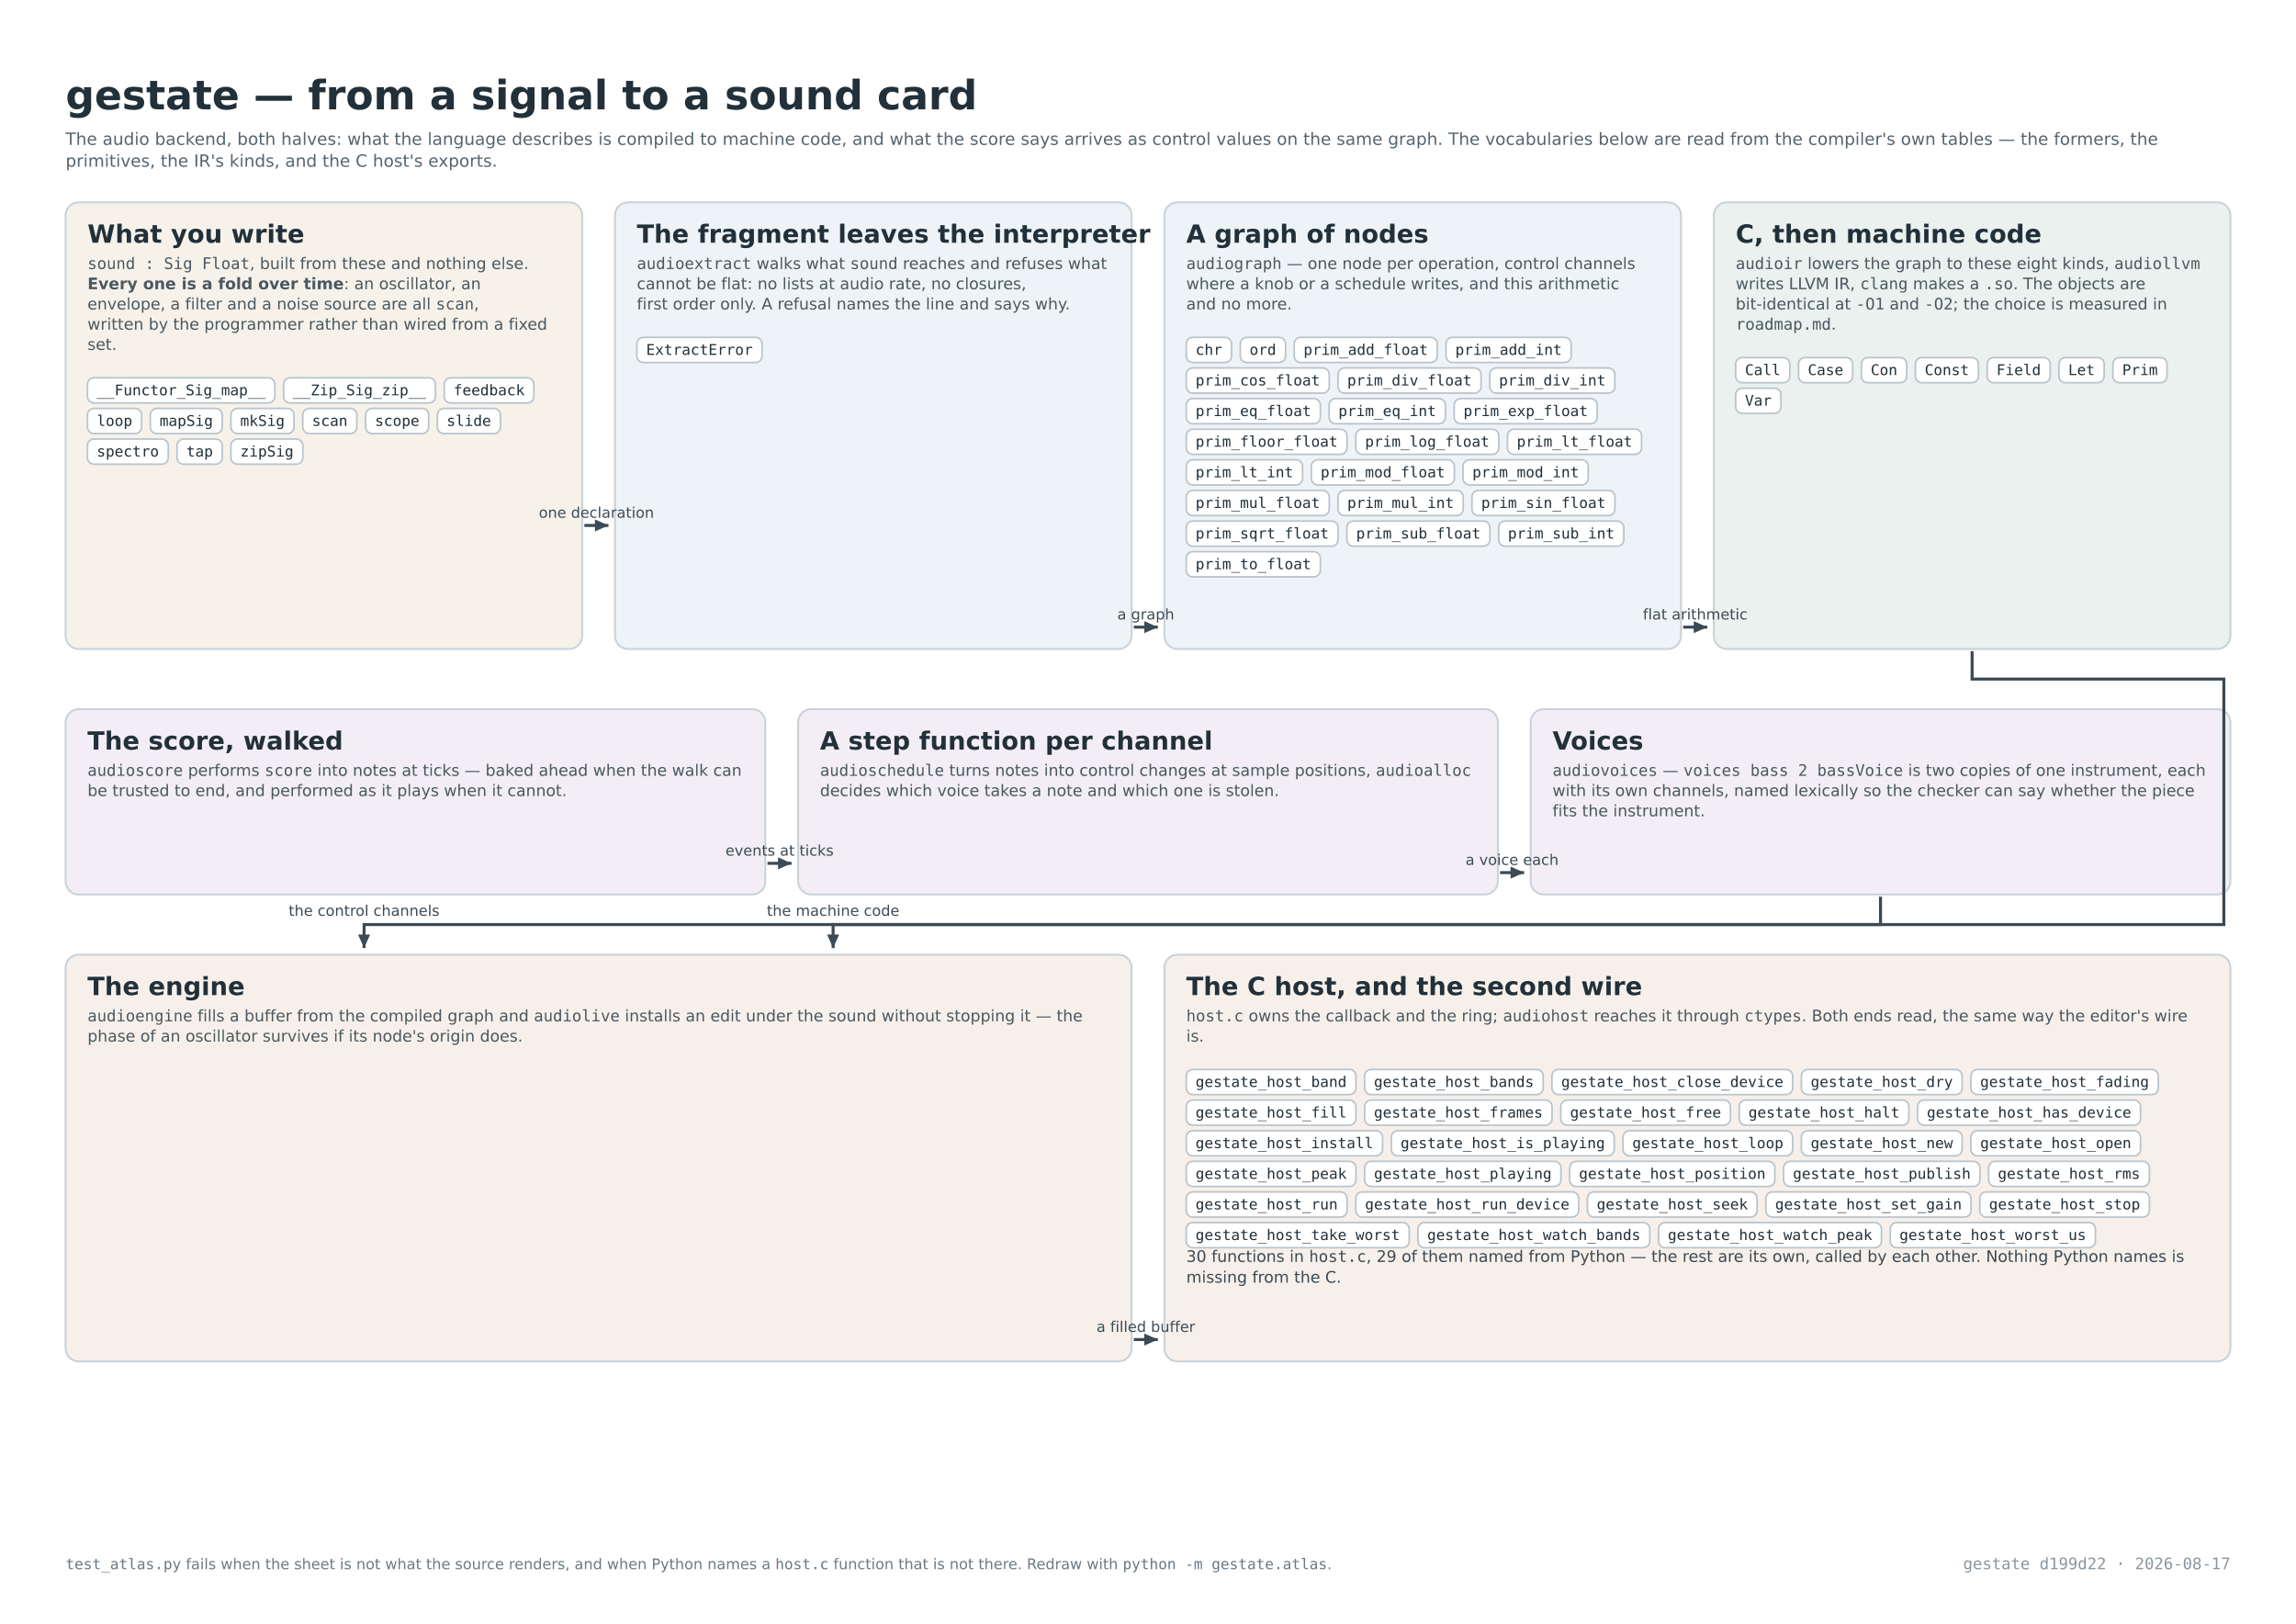
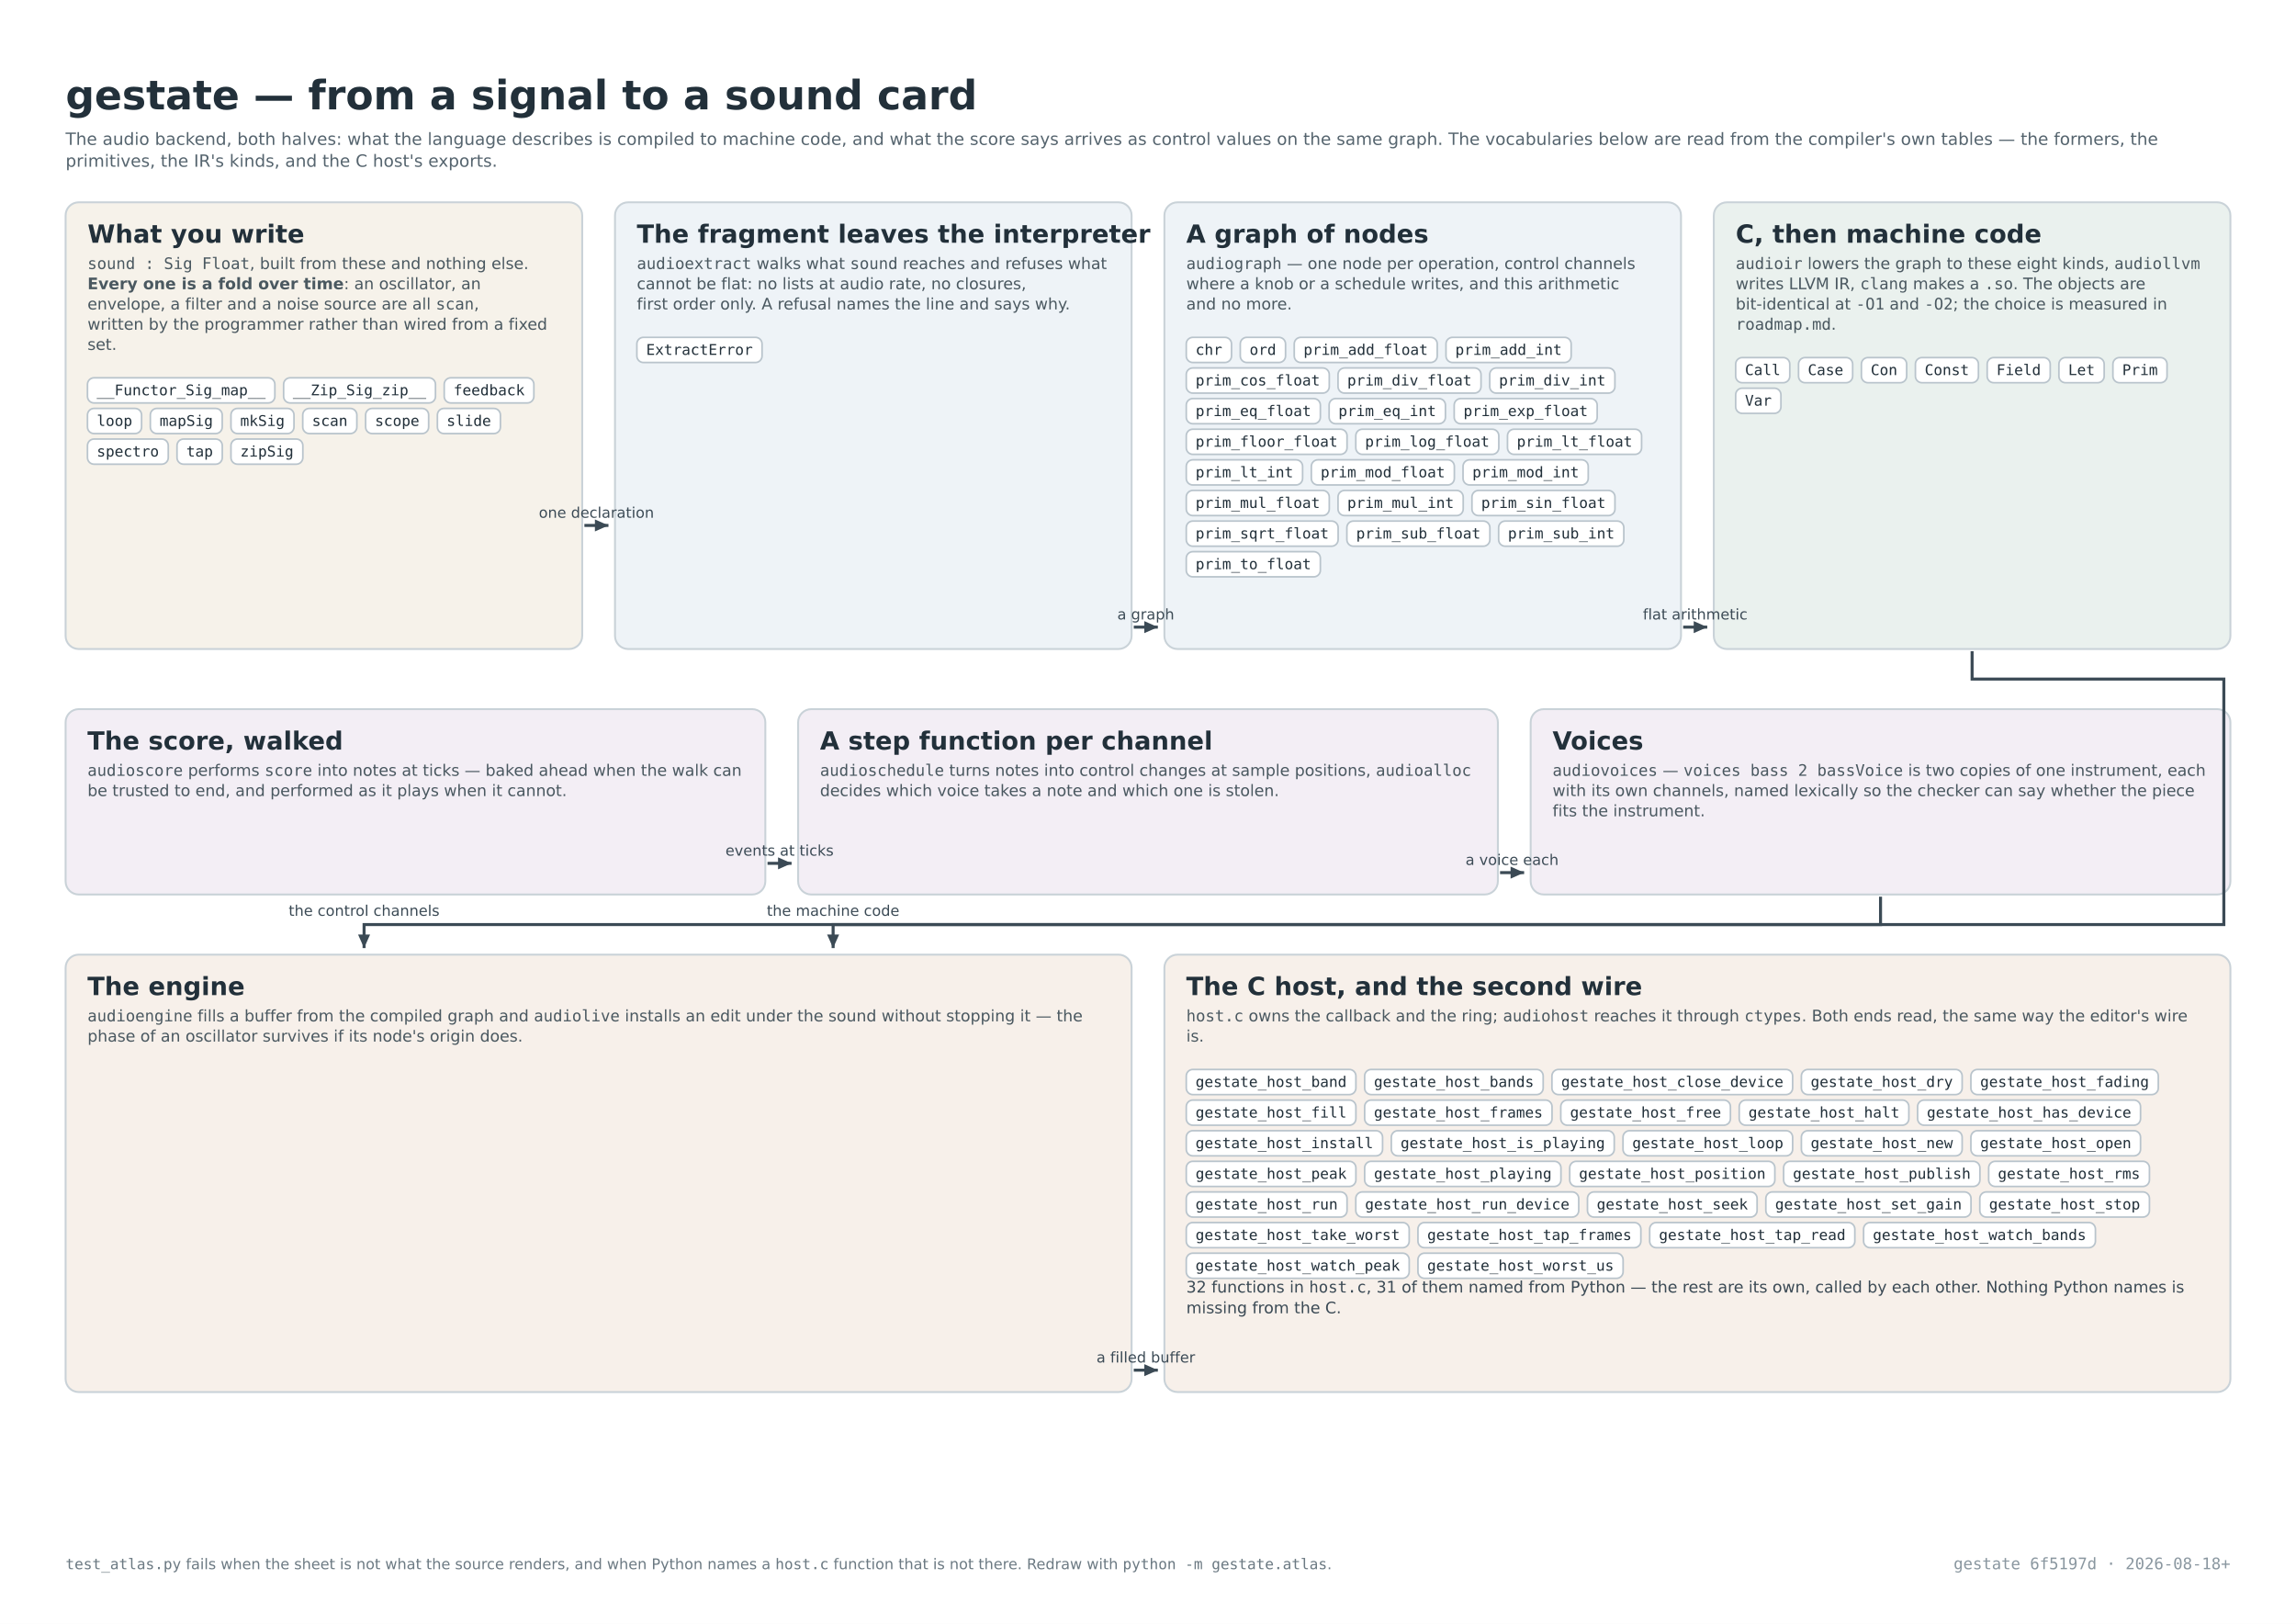
<svg xmlns="http://www.w3.org/2000/svg" width="420mm" height="297mm" viewBox="0 0 420 297">
  <defs>
    <marker id="tip" viewBox="0 0 10 10" refX="9" refY="5" markerWidth="5" markerHeight="5" orient="auto-start-reverse">
      <path d="M 0 1 L 9 5 L 0 9 z" fill="#3b4a55" />
    </marker>
  </defs>
  <style>
  text { font-family: 'DejaVu Sans', Verdana, sans-serif; fill: #22303a; }
  .mono, .chiptext { font-family: 'DejaVu Sans Mono', Consolas, monospace; }
  .title { font-size: 7.4px; font-weight: 700; }
  .subtitle { font-size: 3.1px; fill: #55646e; }
  .foot { font-size: 2.7px; fill: #6b7982; }
  .stamp { font-size: 2.9px; fill: #8a97a0; text-anchor: end; font-family: 'DejaVu Sans Mono', Consolas, monospace; }
  .lane { stroke: #c9d2d8; stroke-width: 0.35; }
  .lanetitle { font-size: 4.6px; font-weight: 700; }
  .step { font-size: 3.6px; font-weight: 700; }
  .stepnum { font-size: 3.2px; fill: #93a2ab; }
  .home { font-size: 2.6px; fill: #6b7982; text-anchor: end; }
  .refuses { font-size: 2.6px; fill: #8a5a5a; }
  .note { font-size: 2.9px; fill: #4a5860; }
  .extra { font-size: 2.9px; fill: #3b4a55; }
  .chip { fill: #ffffff; stroke: #b9c4cc; stroke-width: 0.3; }
  .chiptext { font-size: 2.7px; text-anchor: middle; }
  .edge { stroke: #3b4a55; stroke-width: 0.55; fill: none; }
  .edgetext { font-size: 2.7px; fill: #3b4a55; text-anchor: middle; }
</style>
  <rect x="0" y="0" width="420" height="297" fill="#ffffff" />
  <text class="title" x="12.00" y="20.00">gestate — from a signal to a sound card</text>
  <text class="subtitle" x="12.00" y="26.50">The audio backend, both halves: what the language describes is compiled to machine code, and what the score says arrives as control values on the same graph. The vocabularies below are read from the compiler's own tables — the formers, the</text>
  <text class="subtitle" x="12.00" y="30.50">primitives, the IR's kinds, and the C host's exports.</text>
  <text class="foot" x="12.00" y="287.00">
    <tspan class="mono">test_atlas.py</tspan> fails when the sheet is not what the source renders, and when Python names a <tspan class="mono">host.c</tspan> function that is not there. Redraw with <tspan class="mono">python -m gestate.atlas</tspan>.</text>
-   <text class="stamp" x="408.00" y="287.00">gestate d199d22 · 2026-08-17</text>
+   <text class="stamp" x="408.00" y="287.00">gestate 6f5197d · 2026-08-18+</text>
  <rect class="lane" x="12.00" y="37.00" width="94.50" height="81.70" rx="2.4" style="fill:#f6f2ea" />
  <text class="lanetitle" x="16.00" y="44.40">What you write</text>
  <text class="note" x="16.00" y="49.20">
    <tspan class="mono">sound : Sig Float</tspan>, built from these and nothing else.</text>
  <text class="note" x="16.00" y="52.90">
    <tspan font-weight="700">Every one is a fold over time</tspan>: an oscillator, an</text>
  <text class="note" x="16.00" y="56.60">envelope, a filter and a noise source are all <tspan class="mono">scan</tspan>,</text>
  <text class="note" x="16.00" y="60.30">written by the programmer rather than wired from a fixed</text>
  <text class="note" x="16.00" y="64.00">set.</text>
  <rect class="chip" x="16.00" y="69.10" width="34.28" height="4.6" rx="1.2" />
  <text class="chiptext" x="33.14" y="72.30">__Functor_Sig_map__</text>
  <rect class="chip" x="51.88" y="69.10" width="27.78" height="4.6" rx="1.2" />
  <text class="chiptext" x="65.77" y="72.30">__Zip_Sig_zip__</text>
  <rect class="chip" x="81.26" y="69.10" width="16.40" height="4.6" rx="1.2" />
  <text class="chiptext" x="89.47" y="72.30">feedback</text>
  <rect class="chip" x="16.00" y="74.70" width="9.90" height="4.6" rx="1.2" />
  <text class="chiptext" x="20.95" y="77.90">loop</text>
  <rect class="chip" x="27.50" y="74.70" width="13.15" height="4.6" rx="1.2" />
  <text class="chiptext" x="34.08" y="77.90">mapSig</text>
  <rect class="chip" x="42.25" y="74.70" width="11.53" height="4.6" rx="1.2" />
  <text class="chiptext" x="48.02" y="77.90">mkSig</text>
  <rect class="chip" x="55.38" y="74.70" width="9.90" height="4.6" rx="1.2" />
  <text class="chiptext" x="60.33" y="77.90">scan</text>
  <rect class="chip" x="66.88" y="74.70" width="11.53" height="4.6" rx="1.2" />
  <text class="chiptext" x="72.65" y="77.90">scope</text>
  <rect class="chip" x="80.01" y="74.70" width="11.53" height="4.6" rx="1.2" />
  <text class="chiptext" x="85.77" y="77.90">slide</text>
  <rect class="chip" x="16.00" y="80.30" width="14.78" height="4.6" rx="1.2" />
  <text class="chiptext" x="23.39" y="83.50">spectro</text>
  <rect class="chip" x="32.38" y="80.30" width="8.28" height="4.6" rx="1.2" />
  <text class="chiptext" x="36.52" y="83.50">tap</text>
  <rect class="chip" x="42.25" y="80.30" width="13.15" height="4.6" rx="1.2" />
  <text class="chiptext" x="48.83" y="83.50">zipSig</text>
  <rect class="lane" x="112.50" y="37.00" width="94.50" height="81.70" rx="2.4" style="fill:#eef3f7" />
  <text class="lanetitle" x="116.50" y="44.40">The fragment leaves the interpreter</text>
  <text class="note" x="116.50" y="49.20">
    <tspan class="mono">audioextract</tspan> walks what <tspan class="mono">sound</tspan> reaches and refuses what</text>
  <text class="note" x="116.50" y="52.90">cannot be flat: no lists at audio rate, no closures,</text>
  <text class="note" x="116.50" y="56.60">first order only. A refusal names the line and says why.</text>
  <rect class="chip" x="116.50" y="61.70" width="22.90" height="4.6" rx="1.2" />
  <text class="chiptext" x="127.95" y="64.90">ExtractError</text>
  <rect class="lane" x="213.00" y="37.00" width="94.50" height="81.70" rx="2.4" style="fill:#eef3f7" />
  <text class="lanetitle" x="217.00" y="44.40">A graph of nodes</text>
  <text class="note" x="217.00" y="49.20">
    <tspan class="mono">audiograph</tspan> — one node per operation, control channels</text>
  <text class="note" x="217.00" y="52.90">where a knob or a schedule writes, and this arithmetic</text>
  <text class="note" x="217.00" y="56.60">and no more.</text>
  <rect class="chip" x="217.00" y="61.70" width="8.28" height="4.6" rx="1.2" />
  <text class="chiptext" x="221.14" y="64.90">chr</text>
  <rect class="chip" x="226.88" y="61.70" width="8.28" height="4.6" rx="1.2" />
  <text class="chiptext" x="231.01" y="64.90">ord</text>
  <rect class="chip" x="236.75" y="61.70" width="26.16" height="4.6" rx="1.2" />
  <text class="chiptext" x="249.83" y="64.90">prim_add_float</text>
  <rect class="chip" x="264.51" y="61.70" width="22.90" height="4.6" rx="1.2" />
  <text class="chiptext" x="275.96" y="64.90">prim_add_int</text>
  <rect class="chip" x="217.00" y="67.30" width="26.16" height="4.6" rx="1.2" />
  <text class="chiptext" x="230.08" y="70.50">prim_cos_float</text>
  <rect class="chip" x="244.76" y="67.30" width="26.16" height="4.6" rx="1.2" />
  <text class="chiptext" x="257.83" y="70.50">prim_div_float</text>
  <rect class="chip" x="272.51" y="67.30" width="22.90" height="4.6" rx="1.2" />
  <text class="chiptext" x="283.96" y="70.50">prim_div_int</text>
  <rect class="chip" x="217.00" y="72.90" width="24.53" height="4.6" rx="1.2" />
  <text class="chiptext" x="229.27" y="76.10">prim_eq_float</text>
  <rect class="chip" x="243.13" y="72.90" width="21.28" height="4.6" rx="1.2" />
  <text class="chiptext" x="253.77" y="76.10">prim_eq_int</text>
  <rect class="chip" x="266.01" y="72.90" width="26.16" height="4.6" rx="1.2" />
  <text class="chiptext" x="279.09" y="76.10">prim_exp_float</text>
  <rect class="chip" x="217.00" y="78.50" width="29.41" height="4.6" rx="1.2" />
  <text class="chiptext" x="231.70" y="81.70">prim_floor_float</text>
  <rect class="chip" x="248.01" y="78.50" width="26.16" height="4.6" rx="1.2" />
  <text class="chiptext" x="261.08" y="81.70">prim_log_float</text>
  <rect class="chip" x="275.76" y="78.50" width="24.53" height="4.6" rx="1.2" />
  <text class="chiptext" x="288.03" y="81.70">prim_lt_float</text>
  <rect class="chip" x="217.00" y="84.10" width="21.28" height="4.6" rx="1.2" />
  <text class="chiptext" x="227.64" y="87.30">prim_lt_int</text>
  <rect class="chip" x="239.88" y="84.10" width="26.16" height="4.6" rx="1.2" />
  <text class="chiptext" x="252.96" y="87.30">prim_mod_float</text>
  <rect class="chip" x="267.63" y="84.10" width="22.90" height="4.6" rx="1.2" />
  <text class="chiptext" x="279.09" y="87.30">prim_mod_int</text>
  <rect class="chip" x="217.00" y="89.70" width="26.16" height="4.6" rx="1.2" />
  <text class="chiptext" x="230.08" y="92.90">prim_mul_float</text>
  <rect class="chip" x="244.76" y="89.70" width="22.90" height="4.6" rx="1.2" />
  <text class="chiptext" x="256.21" y="92.90">prim_mul_int</text>
  <rect class="chip" x="269.26" y="89.70" width="26.16" height="4.6" rx="1.2" />
  <text class="chiptext" x="282.34" y="92.90">prim_sin_float</text>
  <rect class="chip" x="217.00" y="95.30" width="27.78" height="4.6" rx="1.2" />
  <text class="chiptext" x="230.89" y="98.50">prim_sqrt_float</text>
  <rect class="chip" x="246.38" y="95.30" width="26.16" height="4.6" rx="1.2" />
  <text class="chiptext" x="259.46" y="98.50">prim_sub_float</text>
  <rect class="chip" x="274.14" y="95.30" width="22.90" height="4.6" rx="1.2" />
  <text class="chiptext" x="285.59" y="98.50">prim_sub_int</text>
  <rect class="chip" x="217.00" y="100.90" width="24.53" height="4.6" rx="1.2" />
  <text class="chiptext" x="229.27" y="104.10">prim_to_float</text>
  <rect class="lane" x="313.50" y="37.00" width="94.50" height="81.70" rx="2.4" style="fill:#eaf1ee" />
  <text class="lanetitle" x="317.50" y="44.40">C, then machine code</text>
  <text class="note" x="317.50" y="49.20">
    <tspan class="mono">audioir</tspan> lowers the graph to these eight kinds, <tspan class="mono">audiollvm</tspan>
  </text>
  <text class="note" x="317.50" y="52.90">writes LLVM IR, <tspan class="mono">clang</tspan> makes a <tspan class="mono">.so</tspan>. The objects are</text>
  <text class="note" x="317.50" y="56.60">bit-identical at <tspan class="mono">-O1</tspan> and <tspan class="mono">-O2</tspan>; the choice is measured in</text>
  <text class="note" x="317.50" y="60.30">
    <tspan class="mono">roadmap.md</tspan>.</text>
  <rect class="chip" x="317.50" y="65.40" width="9.90" height="4.6" rx="1.2" />
  <text class="chiptext" x="322.45" y="68.60">Call</text>
  <rect class="chip" x="329.00" y="65.40" width="9.90" height="4.6" rx="1.2" />
  <text class="chiptext" x="333.95" y="68.60">Case</text>
  <rect class="chip" x="340.50" y="65.40" width="8.28" height="4.6" rx="1.2" />
  <text class="chiptext" x="344.64" y="68.60">Con</text>
  <rect class="chip" x="350.38" y="65.40" width="11.53" height="4.6" rx="1.2" />
  <text class="chiptext" x="356.14" y="68.60">Const</text>
  <rect class="chip" x="363.51" y="65.40" width="11.53" height="4.6" rx="1.2" />
  <text class="chiptext" x="369.27" y="68.60">Field</text>
  <rect class="chip" x="376.63" y="65.40" width="8.28" height="4.6" rx="1.2" />
  <text class="chiptext" x="380.77" y="68.60">Let</text>
  <rect class="chip" x="386.51" y="65.40" width="9.90" height="4.6" rx="1.2" />
  <text class="chiptext" x="391.46" y="68.60">Prim</text>
  <rect class="chip" x="317.50" y="71.00" width="8.28" height="4.6" rx="1.2" />
  <text class="chiptext" x="321.64" y="74.20">Var</text>
  <rect class="lane" x="12.00" y="129.70" width="128.00" height="33.90" rx="2.4" style="fill:#f3eef5" />
  <text class="lanetitle" x="16.00" y="137.10">The score, walked</text>
  <text class="note" x="16.00" y="141.90">
    <tspan class="mono">audioscore</tspan> performs <tspan class="mono">score</tspan> into notes at ticks — baked ahead when the walk can</text>
  <text class="note" x="16.00" y="145.60">be trusted to end, and performed as it plays when it cannot.</text>
  <rect class="lane" x="146.00" y="129.70" width="128.00" height="33.90" rx="2.4" style="fill:#f3eef5" />
  <text class="lanetitle" x="150.00" y="137.10">A step function per channel</text>
  <text class="note" x="150.00" y="141.90">
    <tspan class="mono">audioschedule</tspan> turns notes into control changes at sample positions, <tspan class="mono">audioalloc</tspan>
  </text>
  <text class="note" x="150.00" y="145.60">decides which voice takes a note and which one is stolen.</text>
  <rect class="lane" x="280.00" y="129.70" width="128.00" height="33.90" rx="2.4" style="fill:#f3eef5" />
  <text class="lanetitle" x="284.00" y="137.10">Voices</text>
  <text class="note" x="284.00" y="141.90">
    <tspan class="mono">audiovoices</tspan> — <tspan class="mono">voices bass 2 bassVoice</tspan> is two copies of one instrument, each</text>
  <text class="note" x="284.00" y="145.60">with its own channels, named lexically so the checker can say whether the piece</text>
  <text class="note" x="284.00" y="149.30">fits the instrument.</text>
-   <rect class="lane" x="12.00" y="174.60" width="195.00" height="74.40" rx="2.4" style="fill:#f7f0ea" />
+   <rect class="lane" x="12.00" y="174.60" width="195.00" height="80.00" rx="2.4" style="fill:#f7f0ea" />
  <text class="lanetitle" x="16.00" y="182.00">The engine</text>
  <text class="note" x="16.00" y="186.80">
    <tspan class="mono">audioengine</tspan> fills a buffer from the compiled graph and <tspan class="mono">audiolive</tspan> installs an edit under the sound without stopping it — the</text>
  <text class="note" x="16.00" y="190.50">phase of an oscillator survives if its node's origin does.</text>
-   <rect class="lane" x="213.00" y="174.60" width="195.00" height="74.40" rx="2.4" style="fill:#f7f0ea" />
+   <rect class="lane" x="213.00" y="174.60" width="195.00" height="80.00" rx="2.4" style="fill:#f7f0ea" />
  <text class="lanetitle" x="217.00" y="182.00">The C host, and the second wire</text>
  <text class="note" x="217.00" y="186.80">
    <tspan class="mono">host.c</tspan> owns the callback and the ring; <tspan class="mono">audiohost</tspan> reaches it through <tspan class="mono">ctypes</tspan>. Both ends read, the same way the editor's wire</text>
  <text class="note" x="217.00" y="190.50">is.</text>
  <rect class="chip" x="217.00" y="195.60" width="31.03" height="4.6" rx="1.2" />
  <text class="chiptext" x="232.52" y="198.80">gestate_host_band</text>
  <rect class="chip" x="249.63" y="195.60" width="32.66" height="4.6" rx="1.2" />
  <text class="chiptext" x="265.96" y="198.80">gestate_host_bands</text>
  <rect class="chip" x="283.89" y="195.60" width="44.03" height="4.6" rx="1.2" />
  <text class="chiptext" x="305.91" y="198.80">gestate_host_close_device</text>
  <rect class="chip" x="329.52" y="195.60" width="29.41" height="4.6" rx="1.2" />
  <text class="chiptext" x="344.23" y="198.80">gestate_host_dry</text>
  <rect class="chip" x="360.53" y="195.60" width="34.28" height="4.6" rx="1.2" />
  <text class="chiptext" x="377.67" y="198.80">gestate_host_fading</text>
  <rect class="chip" x="217.00" y="201.20" width="31.03" height="4.6" rx="1.2" />
  <text class="chiptext" x="232.52" y="204.40">gestate_host_fill</text>
  <rect class="chip" x="249.63" y="201.20" width="34.28" height="4.6" rx="1.2" />
  <text class="chiptext" x="266.77" y="204.40">gestate_host_frames</text>
  <rect class="chip" x="285.51" y="201.20" width="31.03" height="4.6" rx="1.2" />
  <text class="chiptext" x="301.03" y="204.40">gestate_host_free</text>
  <rect class="chip" x="318.15" y="201.20" width="31.03" height="4.6" rx="1.2" />
  <text class="chiptext" x="333.66" y="204.40">gestate_host_halt</text>
  <rect class="chip" x="350.78" y="201.20" width="40.78" height="4.6" rx="1.2" />
  <text class="chiptext" x="371.17" y="204.40">gestate_host_has_device</text>
  <rect class="chip" x="217.00" y="206.80" width="35.91" height="4.6" rx="1.2" />
  <text class="chiptext" x="234.95" y="210.00">gestate_host_install</text>
  <rect class="chip" x="254.51" y="206.80" width="40.78" height="4.6" rx="1.2" />
  <text class="chiptext" x="274.90" y="210.00">gestate_host_is_playing</text>
  <rect class="chip" x="296.89" y="206.80" width="31.03" height="4.6" rx="1.2" />
  <text class="chiptext" x="312.41" y="210.00">gestate_host_loop</text>
  <rect class="chip" x="329.52" y="206.80" width="29.41" height="4.6" rx="1.2" />
  <text class="chiptext" x="344.23" y="210.00">gestate_host_new</text>
  <rect class="chip" x="360.53" y="206.80" width="31.03" height="4.6" rx="1.2" />
  <text class="chiptext" x="376.05" y="210.00">gestate_host_open</text>
  <rect class="chip" x="217.00" y="212.40" width="31.03" height="4.6" rx="1.2" />
  <text class="chiptext" x="232.52" y="215.60">gestate_host_peak</text>
  <rect class="chip" x="249.63" y="212.40" width="35.91" height="4.6" rx="1.2" />
  <text class="chiptext" x="267.59" y="215.60">gestate_host_playing</text>
  <rect class="chip" x="287.14" y="212.40" width="37.53" height="4.6" rx="1.2" />
  <text class="chiptext" x="305.91" y="215.60">gestate_host_position</text>
  <rect class="chip" x="326.27" y="212.40" width="35.91" height="4.6" rx="1.2" />
  <text class="chiptext" x="344.23" y="215.60">gestate_host_publish</text>
  <rect class="chip" x="363.78" y="212.40" width="29.41" height="4.6" rx="1.2" />
  <text class="chiptext" x="378.48" y="215.60">gestate_host_rms</text>
  <rect class="chip" x="217.00" y="218.00" width="29.41" height="4.6" rx="1.2" />
  <text class="chiptext" x="231.70" y="221.20">gestate_host_run</text>
  <rect class="chip" x="248.01" y="218.00" width="40.78" height="4.6" rx="1.2" />
  <text class="chiptext" x="268.40" y="221.20">gestate_host_run_device</text>
  <rect class="chip" x="290.39" y="218.00" width="31.03" height="4.6" rx="1.2" />
  <text class="chiptext" x="305.91" y="221.20">gestate_host_seek</text>
  <rect class="chip" x="323.02" y="218.00" width="37.53" height="4.6" rx="1.2" />
  <text class="chiptext" x="341.79" y="221.20">gestate_host_set_gain</text>
  <rect class="chip" x="362.16" y="218.00" width="31.03" height="4.6" rx="1.2" />
  <text class="chiptext" x="377.67" y="221.20">gestate_host_stop</text>
  <rect class="chip" x="217.00" y="223.60" width="40.78" height="4.6" rx="1.2" />
  <text class="chiptext" x="237.39" y="226.80">gestate_host_take_worst</text>
-   <rect class="chip" x="259.38" y="223.60" width="42.41" height="4.6" rx="1.2" />
-   <text class="chiptext" x="280.59" y="226.80">gestate_host_watch_bands</text>
-   <rect class="chip" x="303.39" y="223.60" width="40.78" height="4.6" rx="1.2" />
-   <text class="chiptext" x="323.79" y="226.80">gestate_host_watch_peak</text>
-   <rect class="chip" x="345.78" y="223.60" width="37.53" height="4.6" rx="1.2" />
-   <text class="chiptext" x="364.54" y="226.80">gestate_host_worst_us</text>
-   <text class="extra" x="217.00" y="230.80">30 functions in <tspan class="mono">host.c</tspan>, 29 of them named from Python — the rest are its own, called by each other. Nothing Python names is</text>
-   <text class="extra" x="217.00" y="234.60">missing from the C.</text>
+   <rect class="chip" x="259.38" y="223.60" width="40.78" height="4.6" rx="1.2" />
+   <text class="chiptext" x="279.78" y="226.80">gestate_host_tap_frames</text>
+   <rect class="chip" x="301.77" y="223.60" width="37.53" height="4.6" rx="1.2" />
+   <text class="chiptext" x="320.54" y="226.80">gestate_host_tap_read</text>
+   <rect class="chip" x="340.90" y="223.60" width="42.41" height="4.6" rx="1.2" />
+   <text class="chiptext" x="362.11" y="226.80">gestate_host_watch_bands</text>
+   <rect class="chip" x="217.00" y="229.20" width="40.78" height="4.6" rx="1.2" />
+   <text class="chiptext" x="237.39" y="232.40">gestate_host_watch_peak</text>
+   <rect class="chip" x="259.38" y="229.20" width="37.53" height="4.6" rx="1.2" />
+   <text class="chiptext" x="278.15" y="232.40">gestate_host_worst_us</text>
+   <text class="extra" x="217.00" y="236.40">32 functions in <tspan class="mono">host.c</tspan>, 31 of them named from Python — the rest are its own, called by each other. Nothing Python names is</text>
+   <text class="extra" x="217.00" y="240.20">missing from the C.</text>
  <path class="edge" d="M106.90,96.10 L111.30,96.10" marker-end="url(#tip)" />
  <text class="edgetext" x="109.10" y="94.70">one declaration</text>
  <path class="edge" d="M207.40,114.70 L211.80,114.70" marker-end="url(#tip)" />
  <text class="edgetext" x="209.60" y="113.30">a graph</text>
  <path class="edge" d="M307.90,114.70 L312.30,114.70" marker-end="url(#tip)" />
  <text class="edgetext" x="310.10" y="113.30">flat arithmetic</text>
  <path class="edge" d="M140.40,157.90 L144.80,157.90" marker-end="url(#tip)" />
  <text class="edgetext" x="142.60" y="156.50">events at ticks</text>
  <path class="edge" d="M274.40,159.60 L278.80,159.60" marker-end="url(#tip)" />
  <text class="edgetext" x="276.60" y="158.20">a voice each</text>
-   <path class="edge" d="M207.40,245.00 L211.80,245.00" marker-end="url(#tip)" />
-   <text class="edgetext" x="209.60" y="243.60">a filled buffer</text>
+   <path class="edge" d="M207.40,250.60 L211.80,250.60" marker-end="url(#tip)" />
+   <text class="edgetext" x="209.60" y="249.20">a filled buffer</text>
  <path class="edge" d="M360.75,119.10 L360.75,124.20 L406.80,124.20 L406.80,169.10 L152.40,169.10 L152.40,173.40" marker-end="url(#tip)" />
  <path class="edge" d="M344.00,164.00 L344.00,169.10 L66.60,169.10 L66.60,173.40" marker-end="url(#tip)" />
  <text class="edgetext" x="152.40" y="167.50">the machine code</text>
  <text class="edgetext" x="66.60" y="167.50">the control channels</text>
</svg>
